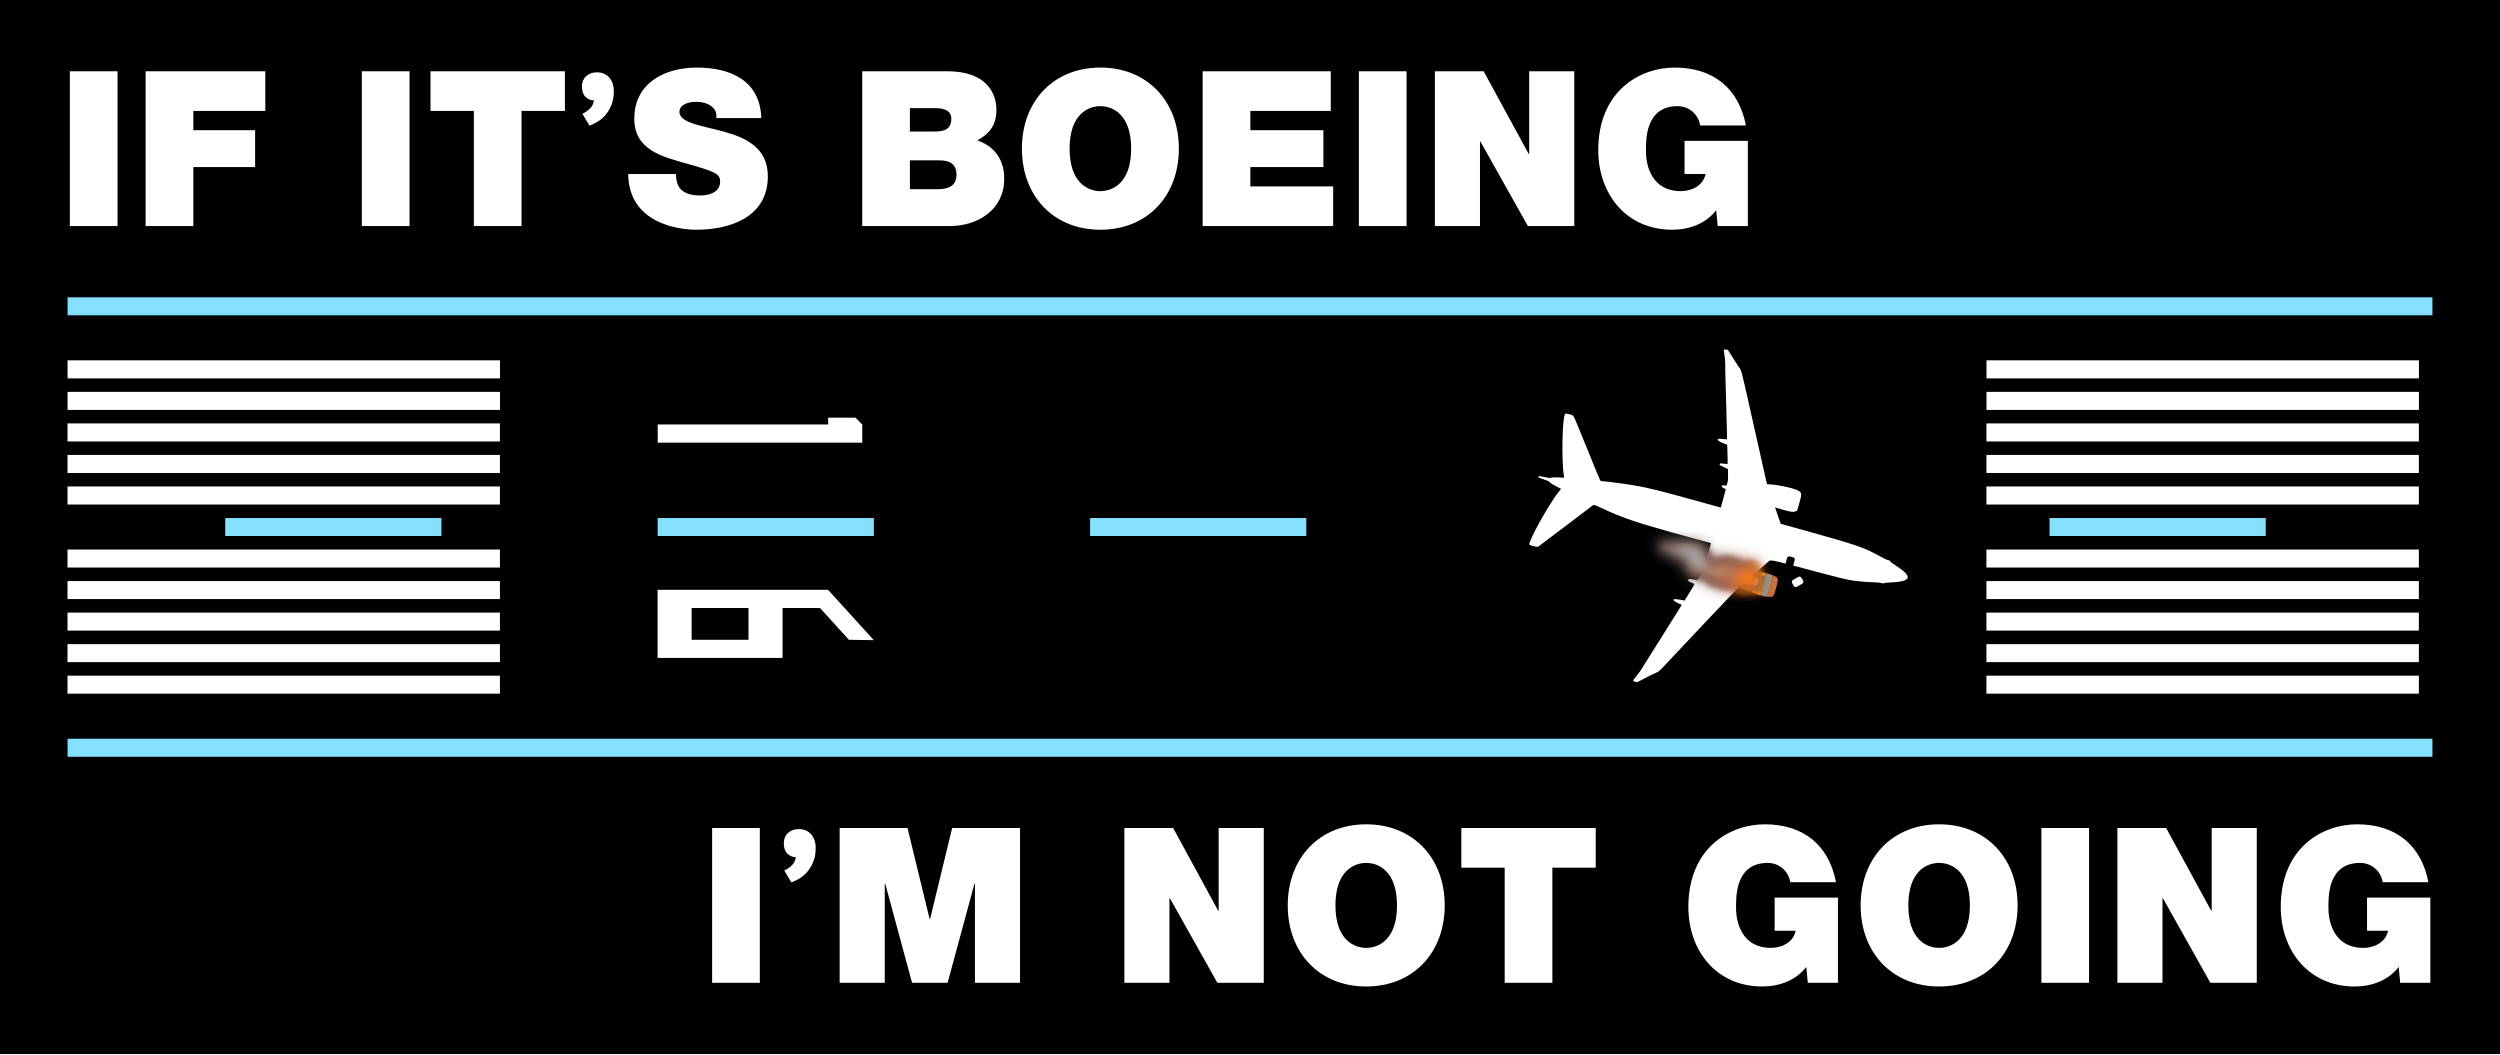
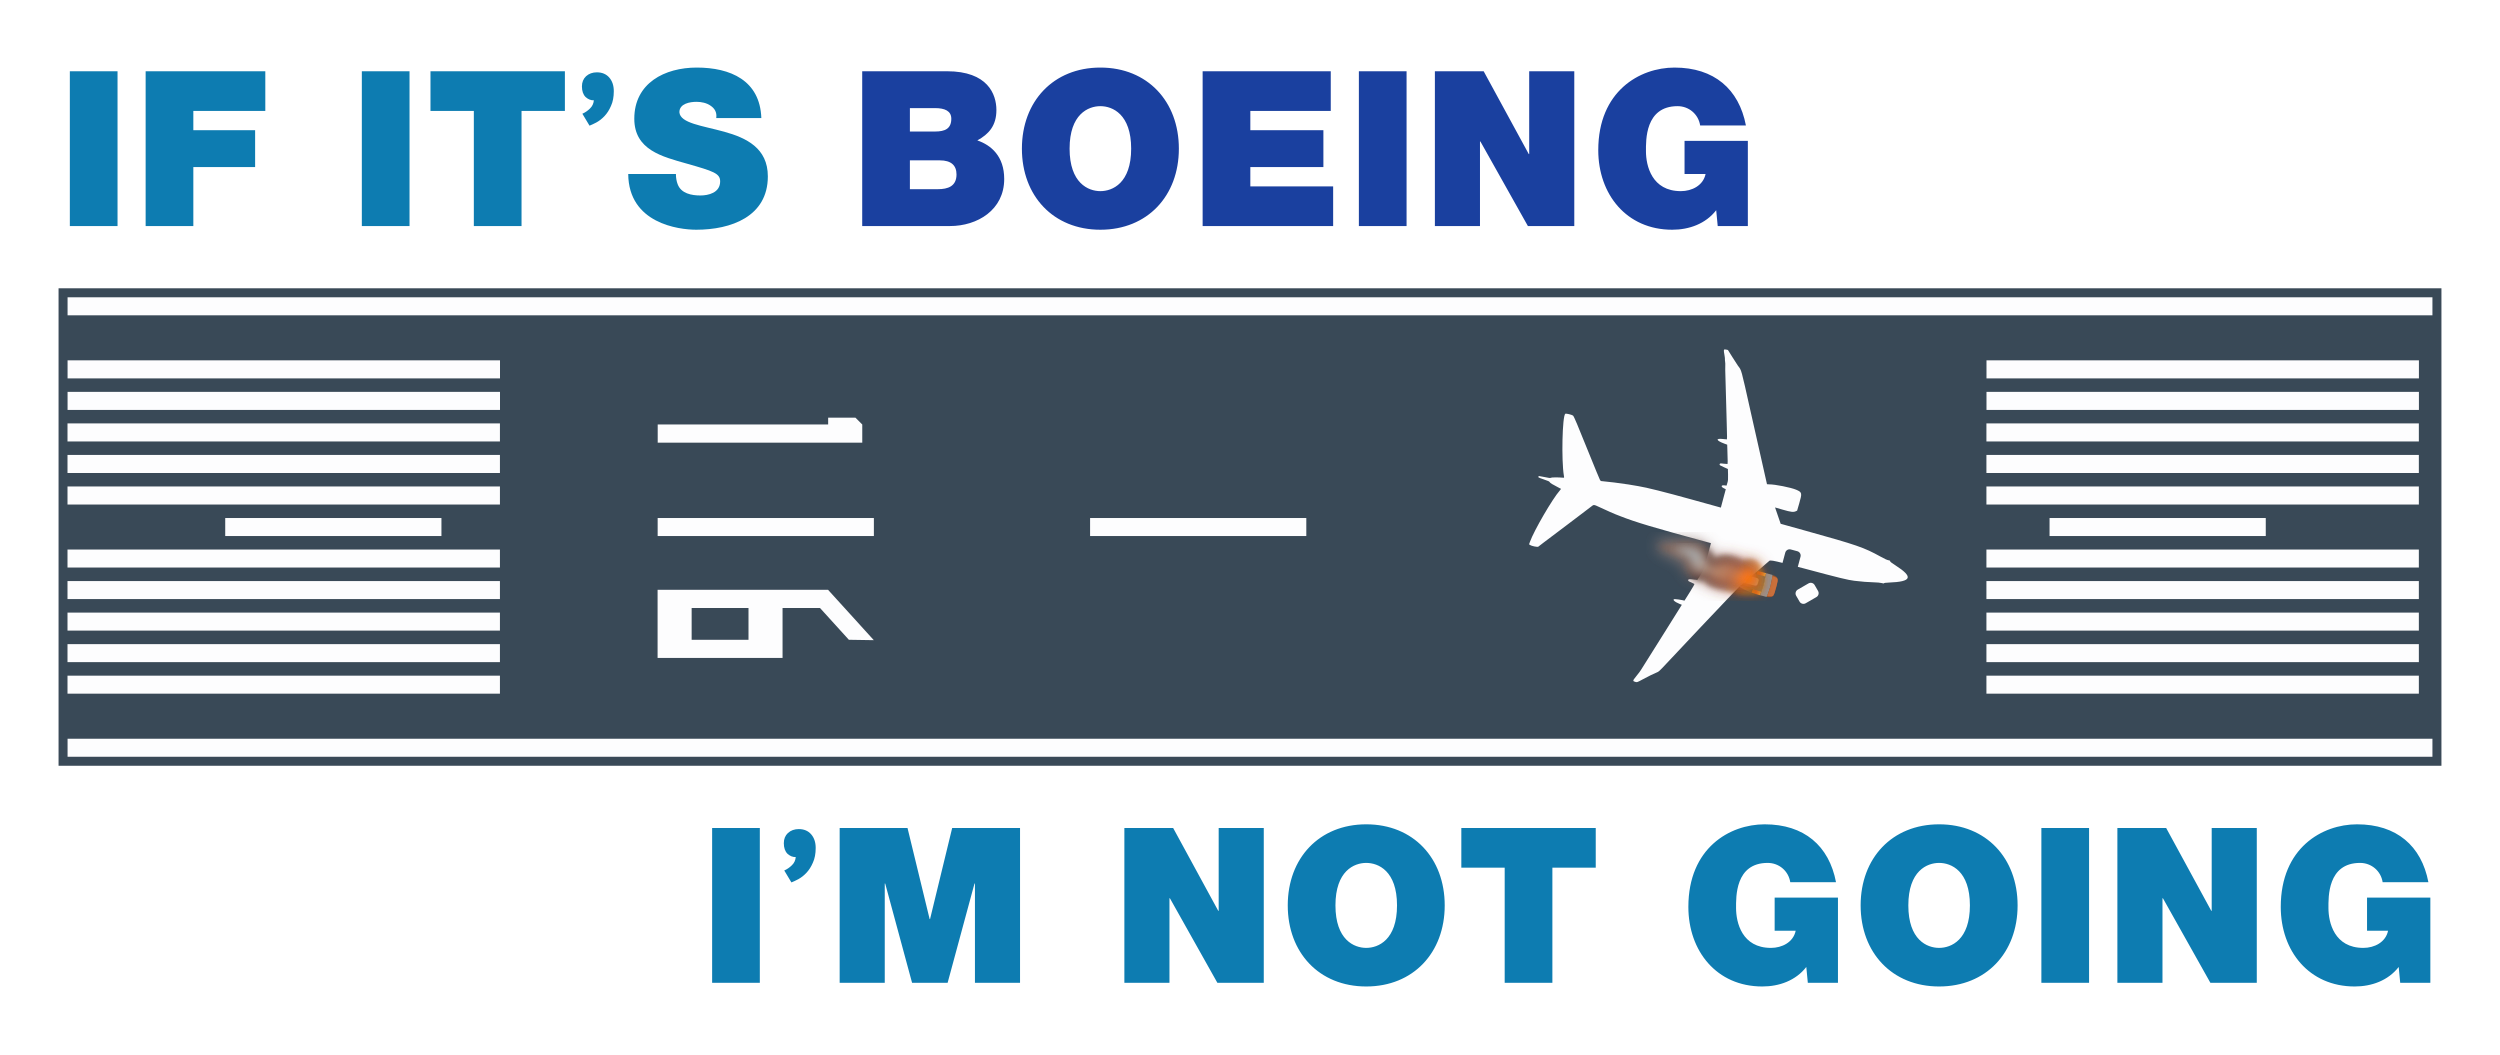
<svg xmlns="http://www.w3.org/2000/svg" version="1.1" viewBox="0 0 1110 468">
  <defs>
-     <linearGradient id="blue">
-       <stop stop-color="#85e0ff" />
-     </linearGradient>
    <linearGradient id="white">
      <stop stop-color="#ffffff" />
    </linearGradient>
-     <linearGradient id="black">
-       <stop stop-color="#000000" />
+     <linearGradient id="darkGray">
+       <stop stop-color="#394957" />
    </linearGradient>
-     <linearGradient id="linearGradient19" x1="0" x2="1" y1="0.33" y2="0.67">
+     <linearGradient id="lightGray">
+       <stop stop-color="#FDFDFE" />
+     </linearGradient>
+     <linearGradient id="lightBlue">
+       <stop stop-color="#0D7CB1" />
+     </linearGradient>
+     <linearGradient id="darkBlue">
+       <stop stop-color="#1A409F" />
+     </linearGradient>
+     <linearGradient id="engine1">
+       <stop stop-color="#9d552b" />
+     </linearGradient>
+     <linearGradient id="engine2">
+       <stop stop-color="#999999" />
+     </linearGradient>
+     <linearGradient id="engine3" y1=".33" y2=".67">
      <stop stop-color="#f07f00" offset=".08" />
      <stop stop-color="#ff601f" offset=".45" />
      <stop stop-color="#f4d257" offset=".87" />
    </linearGradient>
-     <linearGradient id="linearGradient22" x1="0" x2="1" y1="0.33" y2="0.67">
+     <linearGradient id="engine4" y1=".33" y2=".67">
      <stop stop-color="#cacaca" offset="0" />
-       <stop stop-color="#6a573f" offset=".80" />
+       <stop stop-color="#6a573f" offset=".8" />
    </linearGradient>
-     <linearGradient id="linearGradient24" x1="0" x2="1" y1="0.33" y2="0.67">
+     <linearGradient id="engine5">
+       <stop stop-color="#ca713d" />
+     </linearGradient>
+     <linearGradient id="engine6">
+       <stop stop-color="#73706c" />
+     </linearGradient>
+     <linearGradient id="smoke3" y1=".33" y2=".67">
      <stop stop-color="#96827a" stop-opacity=".756" offset=".23" />
      <stop stop-color="#875a4f" stop-opacity=".68" offset=".45" />
      <stop stop-color="#a2401f" stop-opacity=".686" offset=".78" />
    </linearGradient>
-     <linearGradient id="linearGradient33" x1="0" x2="1" y1="0.33" y2="0.67">
+     <linearGradient id="smoke2" y1=".33" y2=".67">
      <stop stop-color="#6a5851" stop-opacity="0" offset=".23" />
-       <stop stop-color="#30201b" stop-opacity=".50" offset=".45" />
+       <stop stop-color="#30201b" stop-opacity=".5" offset=".45" />
      <stop stop-color="#4d2312" stop-opacity=".43" offset=".72" />
      <stop stop-color="#f08000" stop-opacity=".54" offset=".88" />
      <stop stop-color="#ffbf0c" stop-opacity=".41" offset=".95" />
    </linearGradient>
-     <linearGradient id="linearGradient34" x1="0" x2="1" y1="0.33" y2="0.67">
+     <linearGradient id="smoke4" y1=".33" y2=".67">
      <stop stop-color="#a8a8a8" offset=".23" />
      <stop stop-color="#d88856" stop-opacity=".55" offset=".77" />
      <stop stop-color="#fd7411" stop-opacity=".95" offset=".91" />
    </linearGradient>
-     <linearGradient id="linearGradient39" x1="0" x2="1" y1="0.33" y2="0.67">
+     <linearGradient id="smoke1" y1=".33" y2=".67">
      <stop stop-color="#5b3d2f" offset=".23" />
      <stop stop-color="#7f736f" stop-opacity=".52" offset=".75" />
-       <stop stop-color="#ffffff" stop-opacity="0" offset=".99" />
+       <stop stop-color="#fff" stop-opacity="0" offset=".99" />
    </linearGradient>
-     <filter id="blurSmoke3">
-       <feGaussianBlur stdDeviation="2.8" />
+     <filter id="blurSmoke1">
+       <feGaussianBlur stdDeviation="1.4" />
    </filter>
    <filter id="blurSmoke2">
      <feGaussianBlur stdDeviation="1.0" />
    </filter>
+     <filter id="blurSmoke3">
+       <feGaussianBlur stdDeviation="2.8" />
+     </filter>
    <filter id="blurSmoke4">
      <feGaussianBlur stdDeviation="2.0" />
    </filter>
-     <filter id="blurSmoke1">
-       <feGaussianBlur stdDeviation="1.4" />
-     </filter>
  </defs>
-   <path fill="url(#black)" d="m0 0v468h1110v-468z" />
-   <path fill="url(#white)" d="m309.35 30c-14.15 0-27.723 6.834-27.723 22.717 0 13.861 12.418 16.846 23.295 19.926 11.84 3.369 14.824 4.331 14.824 7.893 0 5.102-5.295 6.256-8.76 6.256-3.946 0-8.567-0.867-10.107-5.006-0.481-1.251-0.77-2.791-0.77-4.523h-21.178c0.193 21.947 22.428 24.738 30.225 24.738 15.305 0 31.766-5.776 31.766-23.68 0-12.61-9.626-17.133-19.348-19.828-9.722-2.695-19.541-3.755-19.926-8.664 0-3.85 4.718-4.619 7.606-4.619 2.118 0 4.523 0.481 6.256 1.732 1.733 1.155 2.887 2.887 2.502 5.486h20.021c-0.578-16.749-13.764-22.428-28.684-22.428zm179.22 0c-20.888 0-34.844 15.016-34.844 36s13.956 36 34.844 36 34.846-15.016 34.846-36-13.958-36-34.846-36zm254.94 0c-15.497 0-33.881 10.492-33.881 36.674 0 19.54 12.512 35.326 32.822 35.326 7.508 0 14.824-2.6 19.541-8.664l0.674 7.027h13.379v-37.828h-28.107v14.727h9.338c-1.059 5.102-6.064 7.606-10.973 7.606-12.898 0-15.498-11.264-15.498-17.713 0-4.717-0.482-20.021 14.053-20.021 5.005 0 9.242 3.563 10.012 8.568h20.311c-3.08-16.171-14.151-25.701-31.67-25.701zm-712.5 1.637v68.727h21.176v-68.727h-21.176zm33.654 0v68.727h21.176v-26.182h27.434v-16.363h-27.434v-8.566h31.957v-17.615h-53.133zm95.99 0v68.727h21.178v-68.727h-21.178zm30.479 0v17.615h19.25v51.111h21.178v-51.111h19.25v-17.615h-59.678zm191.69 0v68.727h38.984c12.128 0 24.064-7.122 24.064-20.887 0-10.107-5.775-15.017-11.936-17.135 5.102-2.791 8.471-6.546 8.471-13.477 0-7.027-3.851-17.229-21.947-17.229h-37.637zm151.15 0v68.727h57.947v-17.615h-36.77v-8.566h32.438v-16.363h-32.438v-8.566h35.711v-17.615h-56.889zm69.365 0v68.727h21.178v-68.727h-21.178zm33.75 0v68.727h20.021v-37.539h0.193l21.08 37.539h20.6v-68.727h-20.021v36.77h-0.193l-20.021-36.77h-21.658zm-372.07 0.48c-1.925 0-3.529 0.577-4.812 1.732-1.219 1.155-1.83 2.664-1.83 4.525 0 2.054 0.546 3.624 1.637 4.715 1.155 1.027 2.375 1.51 3.658 1.445-0.128 1.476-0.706 2.694-1.732 3.656-0.963 0.963-2.086 1.733-3.369 2.311l3.176 5.295c0.834-0.321 1.861-0.802 3.08-1.443 1.283-0.706 2.472-1.638 3.562-2.793 1.155-1.219 2.117-2.727 2.887-4.523 0.834-1.797 1.252-3.978 1.252-6.545 0-2.503-0.674-4.524-2.022-6.064-1.348-1.54-3.176-2.311-5.486-2.311zm223.55 15.016c5.39 0 13.67 3.562 13.67 18.867s-8.28 18.867-13.67 18.867c-5.39 0-13.668-3.562-13.668-18.867s8.278-18.867 13.668-18.867zm-84.572 0.867h11.166c4.332 0 7.219 1.252 7.219 4.717 0 4.428-2.791 5.68-7.219 5.68h-11.166v-10.396zm0 23.197h13.283c5.005 0 7.412 2.215 7.412 6.258 0 5.294-3.852 6.545-8.279 6.545h-12.416v-12.803z           m202.61 294.8c-20.888 0-34.846 15.016-34.846 36s13.958 36 34.846 36 34.846-15.016 34.846-36-13.958-36-34.846-36zm176.91 0c-15.497 0-33.883 10.492-33.883 36.674 0 19.54 12.514 35.326 32.824 35.326 7.508 0 14.822-2.598 19.539-8.662l0.674 7.025h13.381v-37.828h-28.107v14.727h9.336c-1.059 5.102-6.064 7.606-10.973 7.606-12.898 0-15.498-11.264-15.498-17.713 0-4.717-0.48-20.021 14.055-20.021 5.005 0 9.24 3.563 10.01 8.568h20.311c-3.08-16.171-14.149-25.701-31.668-25.701zm77.449 0c-20.888 0-34.844 15.016-34.844 36s13.956 36 34.844 36 34.846-15.016 34.846-36-13.958-36-34.846-36zm185.57 0c-15.497 0-33.883 10.492-33.883 36.674 0 19.54 12.512 35.326 32.822 35.326 7.508 0 14.824-2.598 19.541-8.662l0.674 7.025h13.379v-37.828h-28.106v14.727h9.336c-1.059 5.102-6.064 7.606-10.973 7.606-12.898 0-15.498-11.264-15.498-17.713 0-4.717-0.48-20.021 14.055-20.021 5.005 0 9.24 3.563 10.01 8.568h20.31c-3.08-16.171-14.149-25.701-31.668-25.701zm-730.35 1.637v68.727h21.176v-68.727h-21.176zm56.623 0v68.727h20.021v-44.086h0.191l11.938 44.086h15.785l11.936-44.086h0.193v44.086h20.021v-68.727h-30.129l-9.818 40.428h-0.191l-9.818-40.428h-30.129zm126.41 0v68.727h20.021v-37.539h0.193l21.08 37.539h20.6v-68.727h-20.021v36.77h-0.193l-20.021-36.77h-21.658zm149.61 0v17.615h19.252v51.111h21.176v-51.111h19.252v-17.615h-59.68zm257.54 0v68.727h21.176v-68.727h-21.176zm33.748 0v68.727h20.021v-37.539h0.193l21.08 37.539h20.6v-68.727h-20.021v36.77h-0.193l-20.021-36.77h-21.658zm-585.46 0.48c-1.925 0-3.529 0.577-4.812 1.732-1.219 1.155-1.83 2.664-1.83 4.525 0 2.054 0.546 3.626 1.637 4.717 1.155 1.027 2.375 1.508 3.658 1.443-0.128 1.476-0.706 2.696-1.732 3.658-0.963 0.963-2.086 1.731-3.369 2.309l3.176 5.295c0.834-0.321 1.861-0.802 3.08-1.443 1.283-0.706 2.472-1.638 3.562-2.793 1.155-1.219 2.117-2.727 2.887-4.523 0.834-1.797 1.252-3.978 1.252-6.545 0-2.503-0.674-4.524-2.022-6.064-1.348-1.54-3.176-2.311-5.486-2.311zm251.95 15.016c5.39 0 13.668 3.562 13.668 18.867s-8.278 18.867-13.668 18.867-13.668-3.562-13.668-18.867 8.278-18.867 13.668-18.867zm254.36 0c5.39 0 13.67 3.562 13.67 18.867s-8.28 18.867-13.67 18.867-13.668-3.562-13.668-18.867 8.278-18.867 13.668-18.867z" />
-   <path fill="url(#blue)" d="m30 132v8h1050v-8zm70 98v8h96v-8zm192 0v8h96v-8zm192 0v8h96v-8zm426 0v8h96v-8zm-880 98v8h1050v-8z" />
-   <path fill="url(#white)" d="m30 160v8h192v-8zm852 0v8h192v-8zm-852 14v8h192v-8zm852 0v8h192v-8zm-514.3 11.451v3.023h-75.68v8.074h90.826v-8.074l-3.023-3.023zm-337.73 2.549v8h192v-8zm852 0v8h192v-8zm-852 14v8h192v-8zm852 0v8h192v-8zm-852 14v8h192v-8zm852 0v8h192v-8zm-852 28v8h192v-8zm852 0v8h192v-8zm-852 14v8h192v-8zm852 0v8h192v-8zm-590 3.865v30.268h55.484v-22.193h16.619l12.822 14.121 11.072 0.176-6.584-7.25h0.01l-13.746-15.121zm15.121 8.074h25.244v14.121h-25.244zm-277.12 2.061v8h192v-8zm852 0v8h192v-8zm-852 14v8h192v-8zm852 0v8h192v-8zm-852 14v8h192v-8zm852 0v8h192v-8z" />
-   <path fill="#9d552b" d="m786.9 255.28 0.059 0.497s-0.5 3.019-0.894 4.49c-0.394 1.471-1.471 4.335-1.471 4.335l-0.303 0.406c0.246 0.048 0.445 0.079 0.579 0.086 2.473 0.14 2.602-8e-3 3.743-4.325 1.013-3.832 1.237-4.551-1.714-5.49z" />
-   <path fill="#999999" d="m784.3 254.54-0.324 0.431s-0.486 2.971-0.88 4.442-1.485 4.383-1.485 4.383l0.065 0.535 2.617 0.701 0.322-0.431s1.078-2.864 1.472-4.335 0.893-4.49 0.893-4.49l-0.063-0.535z" />
-   <path fill="url(#linearGradient19)" d="m780.4 253.5-0.324 0.431s-0.487 2.972-0.881 4.443-1.484 4.383-1.484 4.383l0.046 0.38c0.812 0.288 1.822 0.61 2.849 0.913l1.034 0.277-0.065-0.535s1.089-2.912 1.484-4.383c0.394-1.471 0.881-4.443 0.881-4.443l0.324-0.431-0.194-0.052z" />
-   <path fill="url(#linearGradient22)" d="m780.4 253.49-8.144 7.008c0.062 0.017 0.331 0.195 0.598 0.395 0.266 0.2 1.042 0.604 1.722 0.9 0.68 0.296 1.652 0.72 2.162 0.941 0.272 0.118 0.648 0.257 1.062 0.404l-0.046-0.38s1.089-2.912 1.484-4.383 0.881-4.443 0.881-4.443l0.324-0.431z" />
-   <path fill="#ca713d" d="m784.6 264.59c0.372 0.078 0.663 0.128 0.783 0.135 0.613 0.035 1.06 0.044 1.358-4e-3 0.298-0.049 0.437-0.121 0.607-0.317 0.339-0.392 0.699-1.478 1.266-3.632v-4e-3c0.079-0.298 0.154-0.577 0.225-0.838l1e-3 -4e-3c0.2-0.783 0.348-1.399 0.413-1.873 0.084-0.633 0.026-0.957-0.157-1.211-0.183-0.254-0.584-0.512-1.344-0.787-0.23-0.083-0.501-0.169-0.793-0.257-0.01 0.07-0.5 3.013-0.889 4.467-0.392 1.462-1.454 4.291-1.466 4.324z" />
-   <path fill="#73706c" d="m779 254.68-6.089 5.239c0.807 0.277 1.681 0.577 2.2 0.755 1.118 0.383 4.244 1.288 6.88 2.032 0.171-0.474 0.375-1.047 0.566-1.614 0.01-0.02 0.011-0.04 0.016-0.06 0.01-0.02 0.01-0.038 0.016-0.058 0.092-0.273 0.179-0.544 0.259-0.8 0.086-0.274 0.163-0.532 0.224-0.759 0.057-0.213 0.113-0.459 0.173-0.716 0.023-0.086 0.038-0.179 0.058-0.27 0.051-0.236 0.102-0.477 0.151-0.724 0.124-0.62 0.237-1.246 0.326-1.745z" />
-   <path fill="url(#white)" d="m767.2 155.38-0.815-0.174c-1.091-0.234-1.164-0.028-0.768 2.156 0.176 0.97 0.289 1.879 0.252 2.019-0.037 0.14 0 0.68 0.081 1.2 0.082 0.521 0.117 1.264 0.077 1.652-0.041 0.388-0.049 1.314-0.02 2.057 0.05 1.274 0.098 2.973 0.296 10.606 0.046 1.76 0.107 3.941 0.137 4.847 0.03 0.906 0.084 2.892 0.119 4.414 0.036 1.521 0.107 4.207 0.16 5.969 0.107 3.592 0.116 4.904 0.032 4.952-0.031 0.018-0.801-0.052-1.711-0.157-3.503-0.403-3.139 0.682 0.702 2.095l1.134 0.417 0.057 1.665c0.209 5.968 0.21 6.864 0.01 6.91-0.115 0.026-0.834-0.031-1.597-0.129-1.591-0.203-1.706-0.189-1.822 0.242-0.106 0.394-0.085 0.408 1.97 1.343l1.693 0.769 0.064 2.494c0.054 2.105 0.01 2.679-0.298 3.685l-0.36 1.192-0.963-0.11c-1.481-0.169-1.656 0.579-0.296 1.261l0.913 0.457-1.093 4.079-1.092 4.077-12.727-3.53c-12.396-3.439-20.156-5.387-23.886-5.992-0.864-0.14-2.868-0.479-4.455-0.753-2.362-0.408-10.304-1.399-12.035-1.502-0.406-0.024-0.572-0.348-2.106-4.131-2.646-6.526-7.033-17.288-8.621-21.149-0.806-1.958-1.608-3.655-1.794-3.789-0.596-0.429-3.138-1.028-3.444-0.812-1.327 0.936-1.776 20.701-0.626 27.512 0.164 0.968 0.198 0.915-0.542 0.852-2.031-0.175-4.95-0.149-5.237 0.046-0.269 0.183-0.707 0.136-2.632-0.283-1.271-0.276-2.435-0.49-2.586-0.475-0.315 0.033-0.459 0.384-0.248 0.607 0.077 0.083 1.18 0.503 2.447 0.933 1.94 0.659 2.334 0.839 2.486 1.151 0.182 0.375 1.357 1.103 3.717 2.298 0.71 0.36 1.309 0.675 1.332 0.703 0.023 0.028-0.229 0.354-0.558 0.724-3.212 3.61-11.403 17.694-13.234 22.75l-0.41 1.13 0.417 0.306c0.639 0.468 3.417 1.029 3.695 0.745 0.119-0.122 1.113-0.89 2.209-1.707 3.578-2.67 5.123-3.834 10.717-8.082 3.035-2.305 6.387-4.847 7.448-5.649 1.062-0.802 2.432-1.847 3.044-2.32 1.305-1.01 1.057-1.032 4.117 0.383 3.554 1.644 5.727 2.613 6.659 2.971 0.473 0.182 1.422 0.553 2.109 0.824 6.974 2.748 14.798 5.088 38.533 11.526l1.809 0.493-1.092 4.077-1.092 4.075-0.91-0.127c-1.439-0.2-1.979 0.527-0.816 1.098 1.466 0.719 1.378 0.524 0.889 1.973-0.314 0.931-0.794 1.844-1.72 3.266l-1.286 1.975-0.83-0.101c-2.827-0.342-3.096-0.338-3.202 0.058-0.132 0.491-0.079 0.537 1.354 1.151 0.669 0.287 1.285 0.589 1.367 0.67 0.1 0.098-0.608 1.355-2.134 3.784l-2.288 3.639-0.672-0.18c-0.71-0.19-3.064-0.524-3.596-0.511-1.355 0.033-0.189 1.221 2.083 2.121l1.024 0.406-8.849 14.122c-4.867 7.767-9.025 14.383-9.241 14.703-0.216 0.32-0.55 0.81-0.741 1.089-0.191 0.28-0.915 1.204-1.61 2.054-1.439 1.76-1.448 1.937-0.11 2.296 0.67 0.18 0.795 0.135 3.165-1.15 2.497-1.353 4.713-2.438 6.835-3.345 0.236-0.101 1.098-0.894 1.914-1.762 0.816-0.868 3.983-4.232 7.038-7.476 3.055-3.244 7.618-8.091 10.139-10.77 13.747-14.606 16.854-17.681 16.974-17.785l2.027-1.808 4.886 1.309c0.535 0.143 1.081-0.172 1.225-0.707l0.39-1.455c0.143-0.535-0.172-1.081-0.707-1.225l-2.579-0.691 2.902-2.431 2.36-2.031c1.298-1.117 2.569-2.223 2.826-2.456 0.458-0.417 2.274-0.048 7.215 1.236l0.663-2.473c0.143-0.535 0.69-0.85 1.225-0.707l1.454 0.39c0.535 0.143 0.851 0.69 0.707 1.225l-0.658 2.456c2.05 0.546 2.305 0.588 5.59 1.469 14.608 3.922 18.827 4.949 21.556 5.262 3.811 0.438 5.708 0.59 8.342 0.666 1.877 0.054 3.253 0.181 3.844 0.355 0.662 0.195 0.936 0.212 0.976 0.061 0.034-0.128 0.887-0.241 2.191-0.291 5.095-0.193 7.834-0.81 8.284-2.03 0.451-1.221-1.389-3.045-5.451-5.652-1.732-1.112-2.296-1.554-2.297-1.794 0-0.27-0.124-0.34-0.797-0.452-0.581-0.097-1.508-0.524-3.432-1.581-7.576-4.16-10.226-5.074-33.669-11.604l-10.708-2.982-1.248-3.628-1.247-3.63 3.38 0.983c3.708 1.078 4.799 1.206 5.884 0.687l0.538-0.258 0.922-3.17c1.363-4.678 1.293-4.99-1.382-6.125-2.289-0.971-9.392-2.384-11.883-2.363-0.549 5e-3 -1.018-0.028-1.039-0.07-0.065-0.131-3.403-14.945-7.45-33.071-4.138-18.532-3.824-17.405-5.419-19.491-0.227-0.297-1.327-2.003-2.444-3.791zm32.006 100.66c-0.247-0.066-0.521-0.037-0.761 0.101l-2.371 1.371c-0.48 0.277-0.643 0.886-0.366 1.366l0.753 1.304c0.277 0.48 0.886 0.643 1.366 0.366l2.373-1.37c0.48-0.277 0.643-0.886 0.366-1.366l-0.753-1.304c-0.139-0.24-0.36-0.402-0.607-0.468z" />
-   <path fill="url(#linearGradient39)" filter="url(#blurSmoke1)" d="m747.4 241.06c-3.799 0.352-7.569 0.965-11.356 1.434 4.225 2.054 8.439 4.131 12.674 6.164 0.304 2.441 1.234 5.083 3.486 6.367 1.674 1.042 3.72 1.196 5.609 1.344 0.801 1.378 2.13 2.423 3.69 2.782 2.644 0.937 5.444 1.272 8.202 1.698 1.372 1.147 3.265 1.057 4.938 1.293 2.273 0.217 4.55-0.039 6.803-0.334 0.241-2.586 0.356-5.265-0.54-7.75-0.532-1.494-1.26-3.266-2.966-3.687-1.278-0.381-2.596 0.033-3.849 0.314-2.813-1.234-5.761-2.755-8.935-2.295-1.667 0.255-3.251 0.921-4.902 1.201-0.526-0.284-0.425-1.026-0.759-1.475-1.304-2.948-3.615-5.717-6.861-6.522-1.695-0.498-3.478-0.589-5.234-0.533z" />
-   <path fill="url(#linearGradient33)" filter="url(#blurSmoke2)" d="m746.9 250.02c0.931 5.872 5.288 8.077 9.749 8.242 1.145 2.044 4.967 3.57 12.121 4.451 0.972 1.122 7.474 2.018 11.767 1.19 4.805-0.927 2.642-9.082 2.429-9.843-0.84-3.001-2.768-7.163-8.672-5.471-7.976-3.762-9.931-2.004-13.043-1.307-3.511-8.118-10.374-9.162-18.431-7.688-4.378-0.93-7.027 0.519-7.056 2.528s-1.594 1.843 11.136 7.899z" />
-   <path fill="url(#linearGradient24)" filter="url(#blurSmoke3)" d="m746.9 250.02c0.931 5.872 5.288 8.077 9.749 8.242 1.145 2.044 4.967 3.57 12.121 4.451 0.972 1.122 7.474 2.018 11.767 1.19 4.805-0.927 2.642-9.082 2.429-9.843-0.84-3.001-2.768-7.163-8.672-5.471-7.976-3.762-9.931-2.004-13.043-1.307-3.511-8.118-10.374-9.162-18.431-7.688-4.378-0.93-7.027 0.519-7.056 2.528s-1.594 1.843 11.136 7.899z" />
-   <path fill="url(#linearGradient34)" filter="url(#blurSmoke4)" d="m747.4 243.06c-1.526 0.134-3.046 0.327-4.562 0.543 2.545 1.254 5.102 2.483 7.658 3.713 0.303 2.06 0.557 4.498 2.4 5.806 1.763 1.217 3.997 1.152 6.045 1.274 0.617 1.146 1.364 2.419 2.748 2.709 2.87 1.1 5.924 1.379 8.918 1.865 0.541 0.724 1.46 0.896 2.287 0.949 2.188 0.372 4.426 0.4 6.625 0.098 0.235-2.401-0.113-4.934-1.325-7.045-0.49-0.916-1.605-0.836-2.459-0.607-0.701 0.074-1.438 0.444-2.119 0.31-2.622-1.063-5.279-2.702-8.221-2.302-1.722 0.28-3.353 0.984-5.07 1.244-1.2-1e-3 -2.22-0.938-2.441-2.095-1.042-2.516-2.743-5.069-5.482-5.897-1.606-0.535-3.321-0.622-5.001-0.564z" />
+   <path id="background" fill="url(#white)" d="m0 0v468h1110v-468z" />
+   <path id="tarmac" fill="url(#darkGray)" d="m26 128v212h1058v-212z" />
+   <path id="text" fill="url(#lightBlue)" d="m309.35 30c-14.15 0-27.723 6.834-27.723 22.717 0 13.861 12.418 16.846 23.295 19.926 11.84 3.369 14.824 4.331 14.824 7.893 0 5.102-5.295 6.256-8.76 6.256-3.946 0-8.568-0.867-10.107-5.006-0.481-1.251-0.77-2.791-0.77-4.523h-21.178c0.193 21.947 22.428 24.738 30.225 24.738 15.305 0 31.766-5.776 31.766-23.68 0-12.61-9.625-17.133-19.348-19.828-9.722-2.695-19.541-3.755-19.926-8.664 0-3.85 4.718-4.619 7.606-4.619 2.118 0 4.523 0.481 6.256 1.732 1.733 1.155 2.887 2.887 2.502 5.486h20.021c-0.578-16.749-13.764-22.428-28.684-22.428zm-278.34 1.637v68.727h21.176v-68.727h-21.176zm33.654 0v68.727h21.176v-26.182h27.434v-16.363h-27.434v-8.566h31.957v-17.615h-53.133zm95.99 0v68.727h21.178v-68.727h-21.178zm30.479 0v17.615h19.25v51.111h21.178v-51.111h19.25v-17.615h-59.678zm73.885 0.48c-1.925 0-3.529 0.577-4.812 1.732-1.219 1.155-1.83 2.664-1.83 4.525 0 2.054 0.546 3.624 1.637 4.715 1.155 1.027 2.375 1.51 3.658 1.445-0.128 1.476-0.706 2.694-1.732 3.656-0.963 0.963-2.086 1.733-3.369 2.311l3.176 5.295c0.834-0.321 1.861-0.802 3.08-1.443 1.283-0.706 2.472-1.638 3.562-2.793 1.155-1.219 2.117-2.727 2.887-4.523 0.834-1.797 1.252-3.978 1.252-6.545 0-2.503-0.674-4.524-2.022-6.064-1.348-1.54-3.176-2.311-5.486-2.311zm341.59 333.88c-20.888 0-34.846 15.016-34.846 36s13.958 36 34.846 36 34.846-15.016 34.846-36-13.958-36-34.846-36zm176.91 0c-15.497 0-33.883 10.492-33.883 36.674 0 19.54 12.514 35.326 32.824 35.326 7.508 0 14.822-2.598 19.539-8.662l0.674 7.025h13.381v-37.828h-28.107v14.727h9.336c-1.059 5.102-6.063 7.606-10.973 7.606-12.898 0-15.498-11.264-15.498-17.713 0-4.717-0.48-20.021 14.055-20.021 5.005 0 9.239 3.563 10.01 8.568h20.312c-3.08-16.171-14.149-25.701-31.668-25.701h-0.002zm77.449 0c-20.888 0-34.844 15.016-34.844 36s13.956 36 34.844 36 34.846-15.016 34.846-36-13.958-36-34.846-36zm185.57 0c-15.497 8.7e-4 -33.881 10.493-33.881 36.674 0 19.54 12.512 35.326 32.822 35.326 7.508 0 14.824-2.598 19.541-8.662l0.674 7.025h13.379v-37.828h-28.108v14.727h9.336c-1.059 5.102-6.063 7.606-10.973 7.606-12.898 0-15.498-11.264-15.498-17.713 0-4.717-0.48-20.021 14.055-20.021 5.005 0 9.241 3.563 10.012 8.568h20.309c-3.08-16.17-14.148-25.7-31.666-25.701h-2e-3zm-730.35 1.637v68.727h21.176v-68.727h-21.176zm56.623 0v68.727h20.02v-44.086h0.191l11.939 44.086h15.785l11.936-44.086h0.193v44.086h20.021v-68.727h-30.129l-9.818 40.428h-0.191l-9.818-40.428h-30.129zm126.41 0v68.727h20.02v-37.539h0.193l21.08 37.539h20.602v-68.727h-20.021v36.77h-0.193l-20.021-36.77h-21.658zm149.61 0v17.615h19.252v51.109h21.176v-51.109h19.252v-17.615h-59.68zm257.54 0v68.727h21.178v-68.727h-21.178zm33.748 0v68.727h20.021v-37.539h0.193l21.08 37.539h20.6v-68.727h-20.02v36.77h-0.193l-20.021-36.77h-21.658-0.002zm-585.46 0.48c-1.925 0-3.529 0.577-4.812 1.732-1.219 1.155-1.83 2.664-1.83 4.525 0 2.054 0.546 3.626 1.637 4.717 1.155 1.027 2.375 1.508 3.658 1.443-0.128 1.476-0.706 2.696-1.732 3.658-0.963 0.963-2.086 1.731-3.369 2.309l3.176 5.295c0.834-0.321 1.861-0.802 3.08-1.443 1.283-0.706 2.472-1.638 3.562-2.793 1.155-1.219 2.117-2.727 2.887-4.523 0.834-1.797 1.252-3.978 1.252-6.545 0-2.503-0.674-4.524-2.022-6.064-1.348-1.54-3.176-2.311-5.486-2.311zm251.95 15.016c5.39 0 13.668 3.562 13.668 18.867 0 15.305-8.278 18.867-13.668 18.867-5.39 0-13.668-3.562-13.668-18.867 0-15.305 8.278-18.867 13.668-18.867zm254.36 0c5.39 0 13.67 3.562 13.67 18.867 0 15.305-8.279 18.867-13.67 18.867-5.391 0-13.668-3.562-13.668-18.867 0-15.305 8.278-18.867 13.668-18.867z" />
+   <path id="boeing" fill="url(#darkBlue)" d="m488.57 30c-20.888 0-34.844 15.016-34.844 36s13.956 36 34.844 36 34.846-15.016 34.846-36-13.958-36-34.846-36zm254.94 0c-15.497 0-33.881 10.492-33.881 36.674 0 19.54 12.512 35.326 32.822 35.326 7.508 0 14.824-2.6 19.541-8.664l0.674 7.027h13.379v-37.828h-28.107v14.727h9.338c-1.059 5.102-6.063 7.606-10.973 7.606-12.898 0-15.498-11.264-15.498-17.713 0-4.717-0.482-20.021 14.053-20.021 5.005 0 9.241 3.563 10.012 8.568h20.312c-3.08-16.171-14.153-25.699-31.672-25.699v-0.002zm-360.69 1.635v0.002 68.727h38.984c12.128 0 24.064-7.122 24.064-20.887 0-10.107-5.775-15.017-11.936-17.135 5.102-2.791 8.471-6.546 8.471-13.477 0-7.027-3.851-17.23-21.947-17.23h-37.637zm220.52 0.002v68.727h21.178v-68.727h-21.178zm33.75 0v68.727h20.021v-37.539h0.193l21.08 37.539h20.6v-68.727h-20.021v36.77h-0.193l-20.021-36.77h-21.656-0.002zm-103.12 0.002v68.725h57.947v-17.615h-36.77v-8.566h32.438v-16.363h-32.438v-8.566h35.711v-17.613h-56.889zm-45.404 15.494c5.39 0 13.67 3.562 13.67 18.867s-8.279 18.867-13.67 18.867c-5.39 0-13.668-3.562-13.668-18.867s8.278-18.867 13.668-18.867zm-84.572 0.867h11.166c4.332 0 7.219 1.252 7.219 4.717 0 4.428-2.791 5.68-7.219 5.68h-11.166v-10.396zm0 23.197h13.283c5.005 0 7.412 2.215 7.412 6.258 0 5.294-3.852 6.545-8.279 6.545h-12.416v-12.803z" />
+   <path id="marking1" fill="url(#lightGray)" d="m30 132v8h1050v-8zm70 98v8h96v-8zm192 0v8h96v-8zm192 0v8h96v-8zm426 0v8h96v-8zm-880 98v8h1050v-8z" />
+   <path id="marking2" fill="url(#lightGray)" d="m30 160v8h192v-8zm852 0v8h192v-8zm-852 14v8h192v-8zm852 0v8h192v-8zm-514.3 11.451v3.023h-75.68v8.074h90.826v-8.074l-3.023-3.023zm-337.73 2.549v8h192v-8zm852 0v8h192v-8zm-852 14v8h192v-8zm852 0v8h192v-8zm-852 14v8h192v-8zm852 0v8h192v-8zm-852 28v8h192v-8zm852 0v8h192v-8zm-852 14v8h192v-8zm852 0v8h192v-8zm-590 3.865v30.268h55.484v-22.193h16.619l12.822 14.121 11.072 0.176-6.584-7.25h0.01l-13.746-15.121zm15.121 8.074h25.244v14.121h-25.244zm-277.12 2.061v8h192v-8zm852 0v8h192v-8zm-852 14v8h192v-8zm852 0v8h192v-8zm-852 14v8h192v-8zm852 0v8h192v-8z" />
+   <path id="engine1" fill="url(#engine1)" d="m786.9 255.28 0.059 0.497s-0.5 3.019-0.894 4.49c-0.394 1.471-1.471 4.335-1.471 4.335l-0.303 0.406c0.246 0.048 0.445 0.079 0.579 0.086 2.473 0.14 2.602-8e-3 3.743-4.325 1.013-3.832 1.237-4.551-1.714-5.49z" />
+   <path id="engine2" fill="url(#engine2)" d="m784.3 254.54-0.324 0.431s-0.486 2.971-0.88 4.442-1.485 4.383-1.485 4.383l0.065 0.535 2.617 0.701 0.322-0.431s1.078-2.864 1.472-4.335 0.893-4.49 0.893-4.49l-0.063-0.535z" />
+   <path id="engine3" fill="url(#engine3)" d="m780.4 253.5-0.324 0.431s-0.487 2.972-0.881 4.443-1.484 4.383-1.484 4.383l0.046 0.38c0.812 0.288 1.822 0.61 2.849 0.913l1.034 0.277-0.065-0.535s1.089-2.912 1.484-4.383c0.394-1.471 0.881-4.443 0.881-4.443l0.324-0.431-0.194-0.052z" />
+   <path id="engine4" fill="url(#engine4)" d="m780.4 253.49-8.144 7.008c0.062 0.017 0.331 0.195 0.598 0.395 0.266 0.2 1.042 0.604 1.722 0.9 0.68 0.296 1.652 0.72 2.162 0.941 0.272 0.118 0.648 0.257 1.062 0.404l-0.046-0.38s1.089-2.912 1.484-4.383 0.881-4.443 0.881-4.443l0.324-0.431z" />
+   <path id="engine5" fill="url(#engine5)" d="m784.6 264.59c0.372 0.078 0.663 0.128 0.783 0.135 0.613 0.035 1.06 0.044 1.358-4e-3 0.298-0.049 0.437-0.121 0.607-0.317 0.339-0.392 0.699-1.478 1.266-3.632v-4e-3c0.079-0.298 0.154-0.577 0.225-0.838l1e-3 -4e-3c0.2-0.783 0.348-1.399 0.413-1.873 0.084-0.633 0.026-0.957-0.157-1.211-0.183-0.254-0.584-0.512-1.344-0.787-0.23-0.083-0.501-0.169-0.793-0.257-0.01 0.07-0.5 3.013-0.889 4.467-0.392 1.462-1.454 4.291-1.466 4.324z" />
+   <path id="engine6" fill="url(#engine6)" d="m779 254.68-6.089 5.239c0.807 0.277 1.681 0.577 2.2 0.755 1.118 0.383 4.244 1.288 6.88 2.032 0.171-0.474 0.375-1.047 0.566-1.614 0.01-0.02 0.011-0.04 0.016-0.06 0.01-0.02 0.01-0.038 0.016-0.058 0.092-0.273 0.179-0.544 0.259-0.8 0.086-0.274 0.163-0.532 0.224-0.759 0.057-0.213 0.113-0.459 0.173-0.716 0.023-0.086 0.038-0.179 0.058-0.27 0.051-0.236 0.102-0.477 0.151-0.724 0.124-0.62 0.237-1.246 0.326-1.745z" />
+   <path id="door" fill="url(#lightGray)" d="m804.49 258.83c-0.494-0.132-1.043-0.074-1.522 0.203l-4.742 2.741c-0.96 0.554-1.286 1.772-0.732 2.732l1.505 2.607c0.554 0.959 1.772 1.286 2.732 0.732l4.746-2.74c0.959-0.554 1.286-1.772 0.732-2.732l-1.506-2.607c-0.277-0.48-0.719-0.803-1.213-0.936z" />
+   <path id="plane" fill="url(#lightGray)" d="m765.75 155.14c-0.462 0.062-0.43 0.587-0.133 2.225 0.176 0.97 0.289 1.88 0.252 2.019-0.037 0.14-9.2e-4 0.681 0.08 1.201 0.082 0.521 0.118 1.264 0.078 1.652-0.041 0.388-0.049 1.314-0.02 2.057 0.05 1.274 0.097 2.972 0.295 10.605 0.046 1.76 0.107 3.942 0.137 4.848 0.03 0.906 0.086 2.893 0.121 4.414 0.036 1.521 0.105 4.207 0.158 5.969 0.107 3.592 0.117 4.905 0.033 4.953-0.031 0.018-0.801-0.054-1.711-0.158-3.503-0.403-3.14 0.682 0.701 2.096l1.135 0.416 0.057 1.666c0.209 5.968 0.21 6.865 0.01 6.91-0.115 0.026-0.834-0.031-1.598-0.129-1.591-0.203-1.705-0.188-1.82 0.242-0.106 0.394-0.086 0.407 1.969 1.342l1.693 0.77 0.062 2.494c0.054 2.105 0.011 2.679-0.297 3.686l-0.359 1.191-0.963-0.111c-1.481-0.169-1.657 0.58-0.297 1.262l0.914 0.457-1.094 4.078-1.092 4.078-12.727-3.531c-12.396-3.439-20.157-5.385-23.887-5.99-0.864-0.14-2.868-0.48-4.455-0.754-2.362-0.408-10.304-1.399-12.035-1.502-0.406-0.024-0.571-0.348-2.106-4.131-2.646-6.526-7.034-17.287-8.621-21.148-0.806-1.958-1.607-3.656-1.793-3.789-0.596-0.429-3.139-1.028-3.445-0.812-1.327 0.936-1.777 20.701-0.627 27.512 0.164 0.968 0.199 0.917-0.541 0.854-2.031-0.175-4.949-0.151-5.236 0.045-0.269 0.183-0.708 0.138-2.633-0.281-1.271-0.276-2.435-0.49-2.586-0.475-0.315 0.033-0.459 0.383-0.248 0.605 0.077 0.083 1.179 0.503 2.447 0.934 1.94 0.659 2.335 0.84 2.486 1.152 0.182 0.375 1.357 1.101 3.717 2.297 0.71 0.36 1.309 0.675 1.332 0.703 0.023 0.028-0.227 0.355-0.557 0.725-3.212 3.61-11.403 17.694-13.234 22.75l-0.41 1.129 0.418 0.307c0.639 0.468 3.416 1.028 3.693 0.744 0.119-0.122 1.113-0.89 2.209-1.707 3.578-2.67 5.122-3.834 10.717-8.082 3.035-2.305 6.387-4.846 7.449-5.648 1.062-0.802 2.433-1.847 3.045-2.32 1.305-1.01 1.057-1.032 4.117 0.383 3.554 1.644 5.726 2.612 6.658 2.971 0.473 0.182 1.423 0.554 2.109 0.824 6.974 2.748 14.798 5.088 38.533 11.525l1.809 0.494-1.094 4.076-1.092 4.076-0.91-0.127c-1.439-0.2-1.978 0.527-0.814 1.098 1.466 0.719 1.378 0.524 0.889 1.973-0.314 0.931-0.795 1.844-1.721 3.266l-1.285 1.975-0.83-0.102c-2.827-0.342-3.097-0.337-3.203 0.059-0.132 0.491-0.079 0.538 1.353 1.152 0.669 0.287 1.285 0.587 1.367 0.668 0.1 0.098-0.607 1.357-2.133 3.785l-2.287 3.639-0.672-0.18c-0.71-0.19-3.064-0.525-3.596-0.512-1.355 0.033-0.189 1.221 2.082 2.121l1.023 0.406-8.85 14.123c-4.867 7.767-9.024 14.383-9.24 14.703-0.216 0.32-0.551 0.808-0.742 1.088-0.191 0.28-0.914 1.205-1.609 2.055-1.439 1.76-1.448 1.936-0.109 2.295 0.67 0.18 0.794 0.136 3.164-1.148 2.497-1.353 4.714-2.439 6.836-3.346 0.236-0.101 1.098-0.894 1.914-1.762 0.816-0.868 3.982-4.232 7.037-7.477 3.055-3.244 7.617-8.091 10.139-10.77 13.747-14.606 16.855-17.681 16.975-17.785l2.027-1.809 4.887 1.31c0.535 0.143 1.081-0.174 1.225-0.709l0.391-1.453c0.143-0.535-0.172-1.081-0.707-1.225l-2.58-0.691 2.902-2.432 2.359-2.031c1.298-1.117 2.57-2.222 2.826-2.455 0.399-0.363 2.224-0.001 5.856 0.914l1.217-4.547c0.143-0.535 0.491-0.965 0.934-1.221 0.443-0.255 0.982-0.339 1.518-0.195l2.908 0.779c1.07 0.287 1.701 1.379 1.414 2.449l-1.201 4.482c0.878 0.227 1.465 0.374 3.551 0.934 14.608 3.922 18.828 4.948 21.557 5.262 3.811 0.438 5.707 0.59 8.342 0.666 1.877 0.054 3.253 0.182 3.844 0.355 0.662 0.195 0.936 0.211 0.977 0.061 0.034-0.128 0.887-0.242 2.191-0.291 5.095-0.193 7.833-0.809 8.283-2.029 0.451-1.221-1.389-3.045-5.451-5.652-1.732-1.112-2.295-1.554-2.297-1.795 0-0.27-0.125-0.339-0.797-0.451-0.581-0.097-1.509-0.525-3.434-1.582-7.576-4.16-10.225-5.073-33.668-11.604l-10.709-2.982-1.248-3.629-1.246-3.629 3.381 0.982c3.708 1.078 4.798 1.205 5.883 0.686l0.539-0.258 0.922-3.17c1.363-4.678 1.292-4.99-1.383-6.125-2.289-0.971-9.391-2.384-11.883-2.363-0.549 5e-3 -1.018-0.028-1.039-0.07-0.065-0.131-3.402-14.944-7.449-33.07-4.138-18.532-3.824-17.406-5.42-19.492-0.227-0.297-1.327-2.003-2.443-3.791l-2.031-3.248-0.814-0.174c-0.273-0.058-0.481-0.091-0.635-0.07z" />
+   <path id="smoke1" fill="url(#smoke1)" filter="url(#blurSmoke1)" d="m747.4 241.06c-3.799 0.352-7.569 0.965-11.356 1.434 4.225 2.054 8.439 4.131 12.674 6.164 0.304 2.441 1.234 5.083 3.486 6.367 1.674 1.042 3.72 1.196 5.609 1.344 0.801 1.378 2.13 2.423 3.69 2.782 2.644 0.937 5.444 1.272 8.202 1.698 1.372 1.147 3.265 1.057 4.938 1.293 2.273 0.217 4.55-0.039 6.803-0.334 0.241-2.586 0.356-5.265-0.54-7.75-0.532-1.494-1.26-3.266-2.966-3.687-1.278-0.381-2.596 0.033-3.849 0.314-2.813-1.234-5.761-2.755-8.935-2.295-1.667 0.255-3.251 0.921-4.902 1.201-0.526-0.284-0.425-1.026-0.759-1.475-1.304-2.948-3.615-5.717-6.861-6.522-1.695-0.498-3.478-0.589-5.234-0.533z" />
+   <path id="smoke2" fill="url(#smoke2)" filter="url(#blurSmoke2)" d="m746.9 250.02c0.931 5.872 5.288 8.077 9.749 8.242 1.145 2.044 4.967 3.57 12.121 4.451 0.972 1.122 7.474 2.018 11.767 1.19 4.805-0.927 2.642-9.082 2.429-9.843-0.84-3.001-2.768-7.163-8.672-5.471-7.976-3.762-9.931-2.004-13.043-1.307-3.511-8.118-10.374-9.162-18.431-7.688-4.378-0.93-7.027 0.519-7.056 2.528s-1.594 1.843 11.136 7.899z" />
+   <path id="smoke3" fill="url(#smoke3)" filter="url(#blurSmoke3)" d="m746.9 250.02c0.931 5.872 5.288 8.077 9.749 8.242 1.145 2.044 4.967 3.57 12.121 4.451 0.972 1.122 7.474 2.018 11.767 1.19 4.805-0.927 2.642-9.082 2.429-9.843-0.84-3.001-2.768-7.163-8.672-5.471-7.976-3.762-9.931-2.004-13.043-1.307-3.511-8.118-10.374-9.162-18.431-7.688-4.378-0.93-7.027 0.519-7.056 2.528s-1.594 1.843 11.136 7.899z" />
+   <path id="smoke4" fill="url(#smoke4)" filter="url(#blurSmoke4)" d="m747.4 243.06c-1.526 0.134-3.046 0.327-4.562 0.543 2.545 1.254 5.102 2.483 7.658 3.713 0.303 2.06 0.557 4.498 2.4 5.806 1.763 1.217 3.997 1.152 6.045 1.274 0.617 1.146 1.364 2.419 2.748 2.709 2.87 1.1 5.924 1.379 8.918 1.865 0.541 0.724 1.46 0.896 2.287 0.949 2.188 0.372 4.426 0.4 6.625 0.098 0.235-2.401-0.113-4.934-1.325-7.045-0.49-0.916-1.605-0.836-2.459-0.607-0.701 0.074-1.438 0.444-2.119 0.31-2.622-1.063-5.279-2.702-8.221-2.302-1.722 0.28-3.353 0.984-5.07 1.244-1.2-1e-3 -2.22-0.938-2.441-2.095-1.042-2.516-2.743-5.069-5.482-5.897-1.606-0.535-3.321-0.622-5.001-0.564z" />
</svg>
